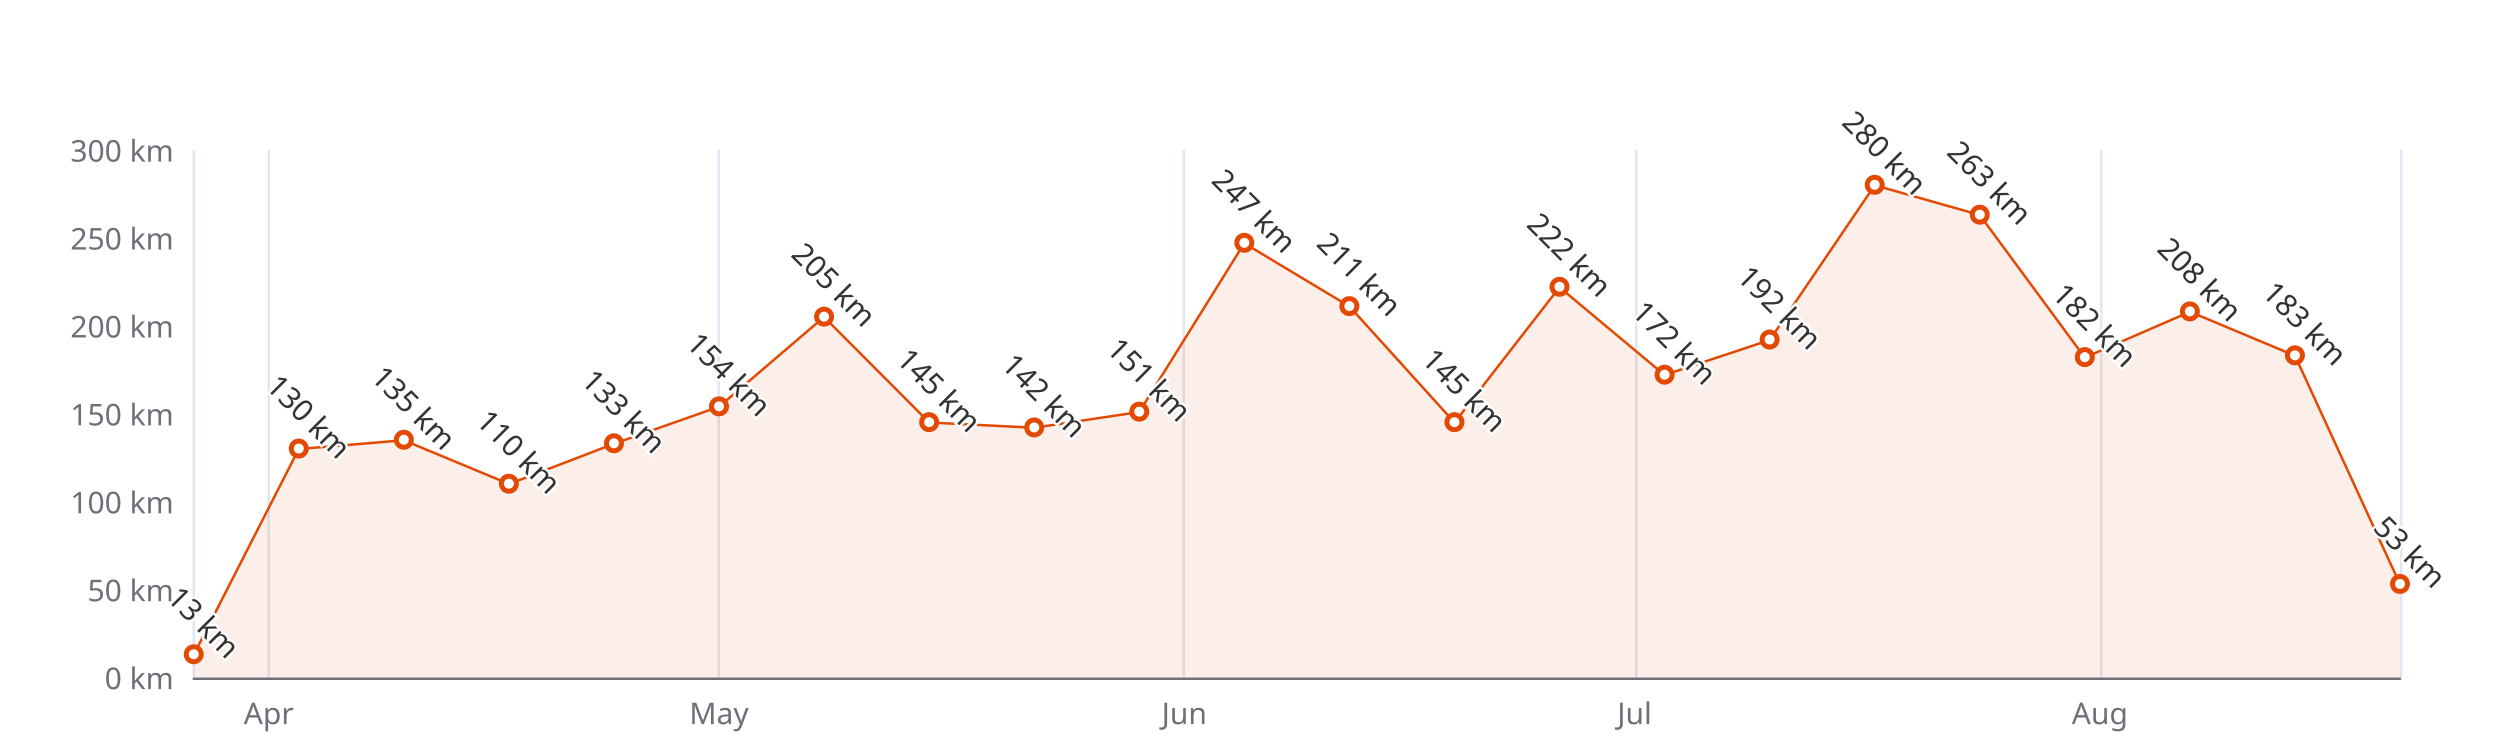
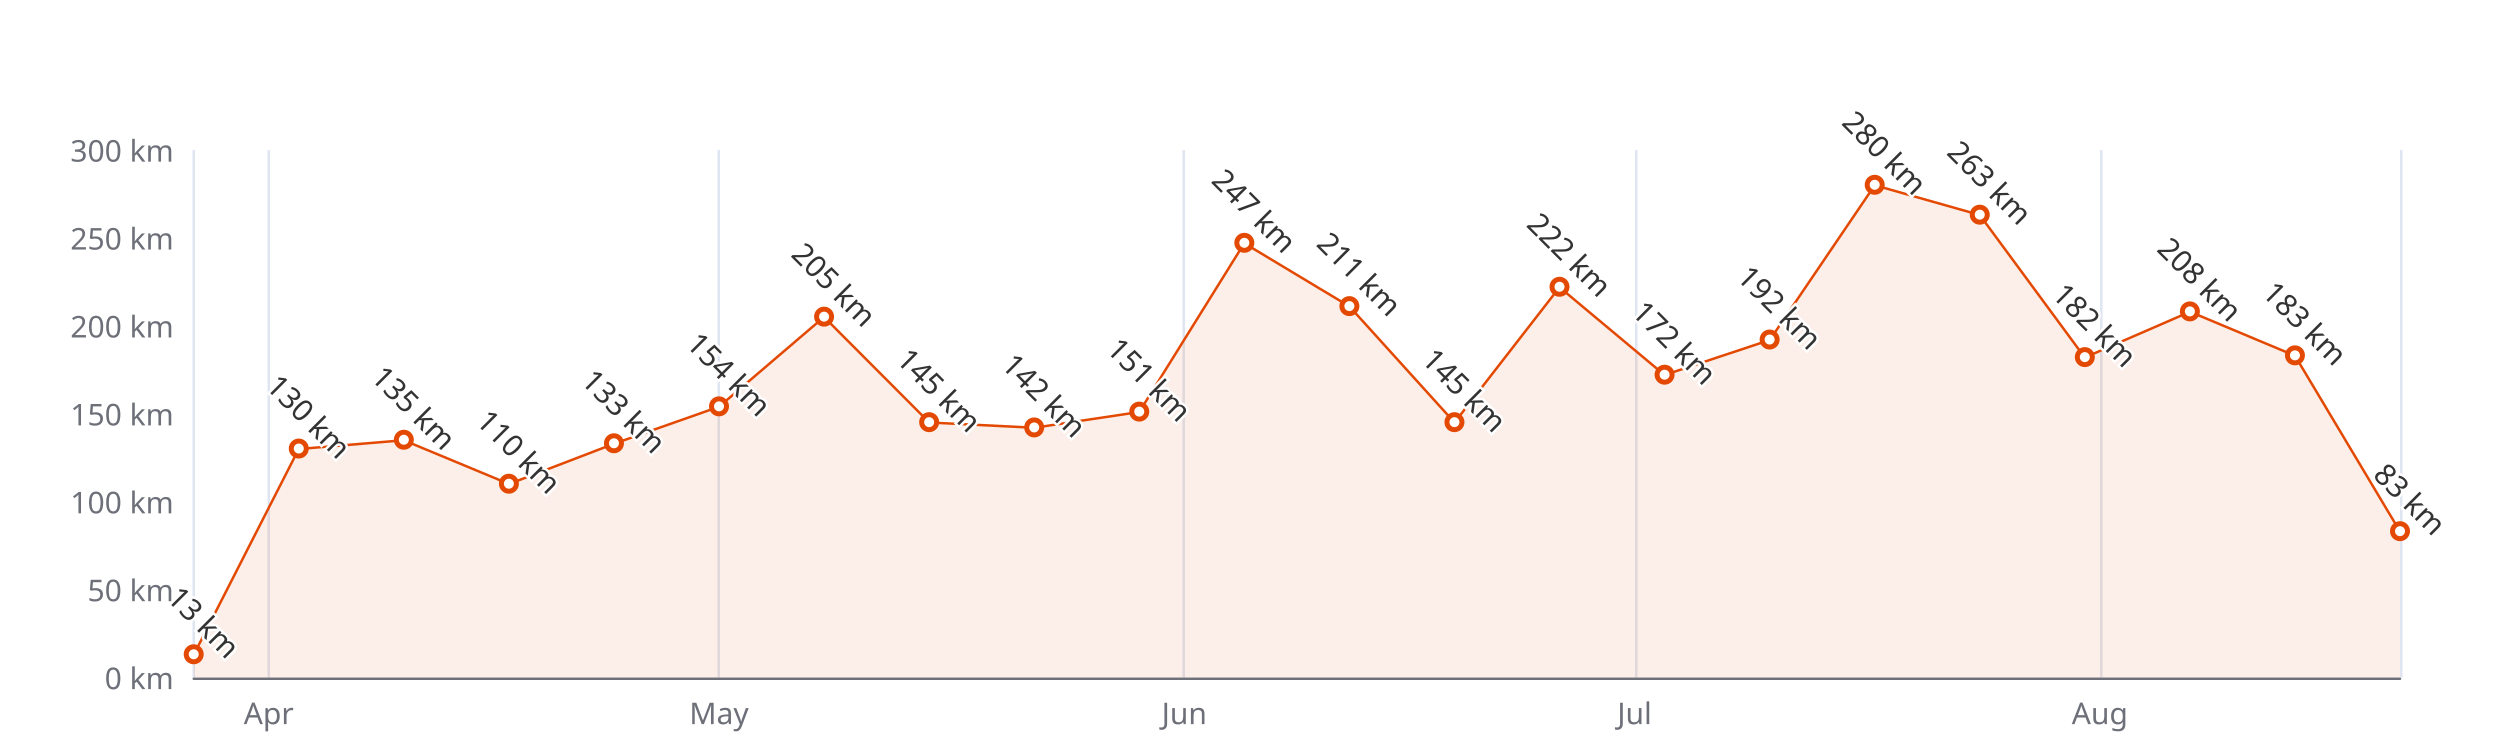
<svg xmlns="http://www.w3.org/2000/svg" width="1000" height="300" version="1.1" baseProfile="full" viewBox="0 0 1000 300">
  <rect width="1000" height="300" x="0" y="0" id="0" fill="#ffffff" />
  <path d="M77.5 60L77.5 271" fill="none" stroke="#E0E6F1" />
  <path d="M107.5 60L107.5 271" fill="none" stroke="#E0E6F1" />
  <path d="M287.5 60L287.5 271" fill="none" stroke="#E0E6F1" />
  <path d="M473.5 60L473.5 271" fill="none" stroke="#E0E6F1" />
  <path d="M654.5 60L654.5 271" fill="none" stroke="#E0E6F1" />
  <path d="M840.5 60L840.5 271" fill="none" stroke="#E0E6F1" />
  <path d="M960.5 60L960.5 271" fill="none" stroke="#E0E6F1" />
  <path d="M77.5 271.5L960 271.5" fill="none" stroke="#6E7079" stroke-linecap="round" />
  <text dominant-baseline="central" text-anchor="end" style="font-size:12px;font-family:sans-serif;" xml:space="preserve" transform="translate(69.48 271)" fill="#6E7079">0 km</text>
  <text dominant-baseline="central" text-anchor="end" style="font-size:12px;font-family:sans-serif;" xml:space="preserve" transform="translate(69.48 235.8333)" fill="#6E7079">50 km</text>
  <text dominant-baseline="central" text-anchor="end" style="font-size:12px;font-family:sans-serif;" xml:space="preserve" transform="translate(69.48 200.6667)" fill="#6E7079">100 km</text>
  <text dominant-baseline="central" text-anchor="end" style="font-size:12px;font-family:sans-serif;" xml:space="preserve" transform="translate(69.48 165.5)" fill="#6E7079">150 km</text>
  <text dominant-baseline="central" text-anchor="end" style="font-size:12px;font-family:sans-serif;" xml:space="preserve" transform="translate(69.48 130.3333)" fill="#6E7079">200 km</text>
  <text dominant-baseline="central" text-anchor="end" style="font-size:12px;font-family:sans-serif;" xml:space="preserve" transform="translate(69.48 95.1667)" fill="#6E7079">250 km</text>
  <text dominant-baseline="central" text-anchor="end" style="font-size:12px;font-family:sans-serif;" xml:space="preserve" transform="translate(69.48 60)" fill="#6E7079">300 km</text>
  <text dominant-baseline="central" text-anchor="middle" style="font: normal normal 12px sans-serif" y="6" transform="translate(107.4977 279)" fill="#6E7079">Apr</text>
  <text dominant-baseline="central" text-anchor="middle" style="font: normal normal 12px sans-serif" y="6" transform="translate(287.6038 279)" fill="#6E7079">May</text>
  <text dominant-baseline="central" text-anchor="middle" style="font: normal normal 12px sans-serif" y="6" transform="translate(473.7135 279)" fill="#6E7079">Jun</text>
  <text dominant-baseline="central" text-anchor="middle" style="font: normal normal 12px sans-serif" y="6" transform="translate(653.8196 279)" fill="#6E7079">Jul</text>
  <text dominant-baseline="central" text-anchor="middle" style="font: normal normal 12px sans-serif" y="6" transform="translate(839.9293 279)" fill="#6E7079">Aug</text>
  <g clip-path="url(#zr0-c0)">
-     <path d="M77.5 261.9L119.5 179.6L161.5 176.1L203.6 193.6L245.6 177.5L287.6 162.7L329.6 126.8L371.7 169L413.7 171.1L455.7 164.8L497.7 97.3L539.8 122.6L581.8 169L623.8 114.9L665.8 150L707.9 136L749.9 74.1L791.9 86L833.9 143L876 124.7L918 142.3L960 233.7L960 271L918 271L876 271L833.9 271L791.9 271L749.9 271L707.9 271L665.8 271L623.8 271L581.8 271L539.8 271L497.7 271L455.7 271L413.7 271L371.7 271L329.6 271L287.6 271L245.6 271L203.6 271L161.5 271L119.5 271L77.5 271Z" fill="rgb(227,73,2)" fill-opacity="0.09" />
-     <path d="M77.5 261.9L119.5 179.6L161.5 176.1L203.6 193.6L245.6 177.5L287.6 162.7L329.6 126.8L371.7 169L413.7 171.1L455.7 164.8L497.7 97.3L539.8 122.6L581.8 169L623.8 114.9L665.8 150L707.9 136L749.9 74.1L791.9 86L833.9 143L876 124.7L918 142.3L960 233.7" fill="none" stroke="#E34902" stroke-linejoin="bevel" />
+     <path d="M77.5 261.9L119.5 179.6L161.5 176.1L203.6 193.6L245.6 177.5L287.6 162.7L329.6 126.8L371.7 169L413.7 171.1L455.7 164.8L497.7 97.3L539.8 122.6L581.8 169L623.8 114.9L665.8 150L707.9 136L749.9 74.1L791.9 86L833.9 143L876 124.7L918 142.3L960 212.6L960 271L918 271L876 271L833.9 271L791.9 271L749.9 271L707.9 271L665.8 271L623.8 271L581.8 271L539.8 271L497.7 271L455.7 271L413.7 271L371.7 271L329.6 271L287.6 271L245.6 271L203.6 271L161.5 271L119.5 271L77.5 271Z" fill="rgb(227,73,2)" fill-opacity="0.09" />
+     <path d="M77.5 261.9L119.5 179.6L161.5 176.1L203.6 193.6L245.6 177.5L287.6 162.7L329.6 126.8L371.7 169L413.7 171.1L455.7 164.8L497.7 97.3L539.8 122.6L581.8 169L623.8 114.9L665.8 150L707.9 136L749.9 74.1L791.9 86L833.9 143L876 124.7L918 142.3L960 212.6" fill="none" stroke="#E34902" stroke-linejoin="bevel" />
  </g>
  <path d="M1 0A1 1 0 1 1 1 -0.1A1 1 0 0 1 1 0" transform="matrix(3,0,0,3,77.48,261.8567)" fill="#fff" stroke="#E34902" stroke-width="0.667" />
  <path d="M1 0A1 1 0 1 1 1 -0.1A1 1 0 0 1 1 0" transform="matrix(3,0,0,3,119.5048,179.5667)" fill="#fff" stroke="#E34902" stroke-width="0.667" />
  <path d="M1 0A1 1 0 1 1 1 -0.1A1 1 0 0 1 1 0" transform="matrix(3,0,0,3,161.5295,176.05)" fill="#fff" stroke="#E34902" stroke-width="0.667" />
  <path d="M1 0A1 1 0 1 1 1 -0.1A1 1 0 0 1 1 0" transform="matrix(3,0,0,3,203.5543,193.6333)" fill="#fff" stroke="#E34902" stroke-width="0.667" />
  <path d="M1 0A1 1 0 1 1 1 -0.1A1 1 0 0 1 1 0" transform="matrix(3,0,0,3,245.579,177.4567)" fill="#fff" stroke="#E34902" stroke-width="0.667" />
  <path d="M1 0A1 1 0 1 1 1 -0.1A1 1 0 0 1 1 0" transform="matrix(3,0,0,3,287.6038,162.6867)" fill="#fff" stroke="#E34902" stroke-width="0.667" />
  <path d="M1 0A1 1 0 1 1 1 -0.1A1 1 0 0 1 1 0" transform="matrix(3,0,0,3,329.6286,126.8167)" fill="#fff" stroke="#E34902" stroke-width="0.667" />
  <path d="M1 0A1 1 0 1 1 1 -0.1A1 1 0 0 1 1 0" transform="matrix(3,0,0,3,371.6533,169.0167)" fill="#fff" stroke="#E34902" stroke-width="0.667" />
  <path d="M1 0A1 1 0 1 1 1 -0.1A1 1 0 0 1 1 0" transform="matrix(3,0,0,3,413.6781,171.1267)" fill="#fff" stroke="#E34902" stroke-width="0.667" />
  <path d="M1 0A1 1 0 1 1 1 -0.1A1 1 0 0 1 1 0" transform="matrix(3,0,0,3,455.7029,164.7967)" fill="#fff" stroke="#E34902" stroke-width="0.667" />
  <path d="M1 0A1 1 0 1 1 1 -0.1A1 1 0 0 1 1 0" transform="matrix(3,0,0,3,497.7276,97.2767)" fill="#fff" stroke="#E34902" stroke-width="0.667" />
  <path d="M1 0A1 1 0 1 1 1 -0.1A1 1 0 0 1 1 0" transform="matrix(3,0,0,3,539.7524,122.5967)" fill="#fff" stroke="#E34902" stroke-width="0.667" />
  <path d="M1 0A1 1 0 1 1 1 -0.1A1 1 0 0 1 1 0" transform="matrix(3,0,0,3,581.7772,169.0167)" fill="#fff" stroke="#E34902" stroke-width="0.667" />
  <path d="M1 0A1 1 0 1 1 1 -0.1A1 1 0 0 1 1 0" transform="matrix(3,0,0,3,623.8019,114.86)" fill="#fff" stroke="#E34902" stroke-width="0.667" />
  <path d="M1 0A1 1 0 1 1 1 -0.1A1 1 0 0 1 1 0" transform="matrix(3,0,0,3,665.8267,150.0267)" fill="#fff" stroke="#E34902" stroke-width="0.667" />
  <path d="M1 0A1 1 0 1 1 1 -0.1A1 1 0 0 1 1 0" transform="matrix(3,0,0,3,707.8514,135.96)" fill="#fff" stroke="#E34902" stroke-width="0.667" />
  <path d="M1 0A1 1 0 1 1 1 -0.1A1 1 0 0 1 1 0" transform="matrix(3,0,0,3,749.8762,74.0667)" fill="#fff" stroke="#E34902" stroke-width="0.667" />
  <path d="M1 0A1 1 0 1 1 1 -0.1A1 1 0 0 1 1 0" transform="matrix(3,0,0,3,791.9009,86.0233)" fill="#fff" stroke="#E34902" stroke-width="0.667" />
  <path d="M1 0A1 1 0 1 1 1 -0.1A1 1 0 0 1 1 0" transform="matrix(3,0,0,3,833.9257,142.9933)" fill="#fff" stroke="#E34902" stroke-width="0.667" />
  <path d="M1 0A1 1 0 1 1 1 -0.1A1 1 0 0 1 1 0" transform="matrix(3,0,0,3,875.9505,124.7067)" fill="#fff" stroke="#E34902" stroke-width="0.667" />
  <path d="M1 0A1 1 0 1 1 1 -0.1A1 1 0 0 1 1 0" transform="matrix(3,0,0,3,917.9752,142.29)" fill="#fff" stroke="#E34902" stroke-width="0.667" />
-   <path d="M1 0A1 1 0 1 1 1 -0.1A1 1 0 0 1 1 0" transform="matrix(3,0,0,3,960,233.7233)" fill="#fff" stroke="#E34902" stroke-width="0.667" />
+   <path d="M1 0A1 1 0 1 1 1 -0.1A1 1 0 0 1 1 0" transform="matrix(3,0,0,3,960,212.6233)" fill="#fff" stroke="#E34902" stroke-width="0.667" />
  <text dominant-baseline="central" text-anchor="middle" style="font-size:12px;font-family:sans-serif;" xml:space="preserve" y="-6" transform="matrix(0.707,0.707,-0.707,0.707,77.48,252.8567)" fill="#333" stroke="rgb(255,255,255)" stroke-width="2" paint-order="stroke" stroke-miterlimit="2">13 km</text>
  <text dominant-baseline="central" text-anchor="middle" style="font-size:12px;font-family:sans-serif;" xml:space="preserve" y="-6" transform="matrix(0.707,0.707,-0.707,0.707,119.5048,170.5667)" fill="#333" stroke="rgb(255,255,255)" stroke-width="2" paint-order="stroke" stroke-miterlimit="2">130 km</text>
  <text dominant-baseline="central" text-anchor="middle" style="font-size:12px;font-family:sans-serif;" xml:space="preserve" y="-6" transform="matrix(0.707,0.707,-0.707,0.707,161.5295,167.05)" fill="#333" stroke="rgb(255,255,255)" stroke-width="2" paint-order="stroke" stroke-miterlimit="2">135 km</text>
  <text dominant-baseline="central" text-anchor="middle" style="font-size:12px;font-family:sans-serif;" xml:space="preserve" y="-6" transform="matrix(0.707,0.707,-0.707,0.707,203.5543,184.6333)" fill="#333" stroke="rgb(255,255,255)" stroke-width="2" paint-order="stroke" stroke-miterlimit="2">110 km</text>
  <text dominant-baseline="central" text-anchor="middle" style="font-size:12px;font-family:sans-serif;" xml:space="preserve" y="-6" transform="matrix(0.707,0.707,-0.707,0.707,245.579,168.4567)" fill="#333" stroke="rgb(255,255,255)" stroke-width="2" paint-order="stroke" stroke-miterlimit="2">133 km</text>
  <text dominant-baseline="central" text-anchor="middle" style="font-size:12px;font-family:sans-serif;" xml:space="preserve" y="-6" transform="matrix(0.707,0.707,-0.707,0.707,287.6038,153.6867)" fill="#333" stroke="rgb(255,255,255)" stroke-width="2" paint-order="stroke" stroke-miterlimit="2">154 km</text>
  <text dominant-baseline="central" text-anchor="middle" style="font-size:12px;font-family:sans-serif;" xml:space="preserve" y="-6" transform="matrix(0.707,0.707,-0.707,0.707,329.6286,117.8167)" fill="#333" stroke="rgb(255,255,255)" stroke-width="2" paint-order="stroke" stroke-miterlimit="2">205 km</text>
  <text dominant-baseline="central" text-anchor="middle" style="font-size:12px;font-family:sans-serif;" xml:space="preserve" y="-6" transform="matrix(0.707,0.707,-0.707,0.707,371.6533,160.0167)" fill="#333" stroke="rgb(255,255,255)" stroke-width="2" paint-order="stroke" stroke-miterlimit="2">145 km</text>
  <text dominant-baseline="central" text-anchor="middle" style="font-size:12px;font-family:sans-serif;" xml:space="preserve" y="-6" transform="matrix(0.707,0.707,-0.707,0.707,413.6781,162.1267)" fill="#333" stroke="rgb(255,255,255)" stroke-width="2" paint-order="stroke" stroke-miterlimit="2">142 km</text>
  <text dominant-baseline="central" text-anchor="middle" style="font-size:12px;font-family:sans-serif;" xml:space="preserve" y="-6" transform="matrix(0.707,0.707,-0.707,0.707,455.7029,155.7967)" fill="#333" stroke="rgb(255,255,255)" stroke-width="2" paint-order="stroke" stroke-miterlimit="2">151 km</text>
  <text dominant-baseline="central" text-anchor="middle" style="font-size:12px;font-family:sans-serif;" xml:space="preserve" y="-6" transform="matrix(0.707,0.707,-0.707,0.707,497.7276,88.2767)" fill="#333" stroke="rgb(255,255,255)" stroke-width="2" paint-order="stroke" stroke-miterlimit="2">247 km</text>
  <text dominant-baseline="central" text-anchor="middle" style="font-size:12px;font-family:sans-serif;" xml:space="preserve" y="-6" transform="matrix(0.707,0.707,-0.707,0.707,539.7524,113.5967)" fill="#333" stroke="rgb(255,255,255)" stroke-width="2" paint-order="stroke" stroke-miterlimit="2">211 km</text>
  <text dominant-baseline="central" text-anchor="middle" style="font-size:12px;font-family:sans-serif;" xml:space="preserve" y="-6" transform="matrix(0.707,0.707,-0.707,0.707,581.7772,160.0167)" fill="#333" stroke="rgb(255,255,255)" stroke-width="2" paint-order="stroke" stroke-miterlimit="2">145 km</text>
  <text dominant-baseline="central" text-anchor="middle" style="font-size:12px;font-family:sans-serif;" xml:space="preserve" y="-6" transform="matrix(0.707,0.707,-0.707,0.707,623.8019,105.86)" fill="#333" stroke="rgb(255,255,255)" stroke-width="2" paint-order="stroke" stroke-miterlimit="2">222 km</text>
  <text dominant-baseline="central" text-anchor="middle" style="font-size:12px;font-family:sans-serif;" xml:space="preserve" y="-6" transform="matrix(0.707,0.707,-0.707,0.707,665.8267,141.0267)" fill="#333" stroke="rgb(255,255,255)" stroke-width="2" paint-order="stroke" stroke-miterlimit="2">172 km</text>
  <text dominant-baseline="central" text-anchor="middle" style="font-size:12px;font-family:sans-serif;" xml:space="preserve" y="-6" transform="matrix(0.707,0.707,-0.707,0.707,707.8514,126.96)" fill="#333" stroke="rgb(255,255,255)" stroke-width="2" paint-order="stroke" stroke-miterlimit="2">192 km</text>
  <text dominant-baseline="central" text-anchor="middle" style="font-size:12px;font-family:sans-serif;" xml:space="preserve" y="-6" transform="matrix(0.707,0.707,-0.707,0.707,749.8762,65.0667)" fill="#333" stroke="rgb(255,255,255)" stroke-width="2" paint-order="stroke" stroke-miterlimit="2">280 km</text>
  <text dominant-baseline="central" text-anchor="middle" style="font-size:12px;font-family:sans-serif;" xml:space="preserve" y="-6" transform="matrix(0.707,0.707,-0.707,0.707,791.9009,77.0233)" fill="#333" stroke="rgb(255,255,255)" stroke-width="2" paint-order="stroke" stroke-miterlimit="2">263 km</text>
  <text dominant-baseline="central" text-anchor="middle" style="font-size:12px;font-family:sans-serif;" xml:space="preserve" y="-6" transform="matrix(0.707,0.707,-0.707,0.707,833.9257,133.9933)" fill="#333" stroke="rgb(255,255,255)" stroke-width="2" paint-order="stroke" stroke-miterlimit="2">182 km</text>
  <text dominant-baseline="central" text-anchor="middle" style="font-size:12px;font-family:sans-serif;" xml:space="preserve" y="-6" transform="matrix(0.707,0.707,-0.707,0.707,875.9505,115.7067)" fill="#333" stroke="rgb(255,255,255)" stroke-width="2" paint-order="stroke" stroke-miterlimit="2">208 km</text>
  <text dominant-baseline="central" text-anchor="middle" style="font-size:12px;font-family:sans-serif;" xml:space="preserve" y="-6" transform="matrix(0.707,0.707,-0.707,0.707,917.9752,133.29)" fill="#333" stroke="rgb(255,255,255)" stroke-width="2" paint-order="stroke" stroke-miterlimit="2">183 km</text>
-   <text dominant-baseline="central" text-anchor="middle" style="font-size:12px;font-family:sans-serif;" xml:space="preserve" y="-6" transform="matrix(0.707,0.707,-0.707,0.707,960,224.7233)" fill="#333" stroke="rgb(255,255,255)" stroke-width="2" paint-order="stroke" stroke-miterlimit="2">53 km</text>
+   <text dominant-baseline="central" text-anchor="middle" style="font-size:12px;font-family:sans-serif;" xml:space="preserve" y="-6" transform="matrix(0.707,0.707,-0.707,0.707,960,203.6233)" fill="#333" stroke="rgb(255,255,255)" stroke-width="2" paint-order="stroke" stroke-miterlimit="2">83 km</text>
  <defs>
    <clipPath id="zr0-c0">
      <path d="M76 59.5l884 0l0 212l-884 0Z" fill="#000" />
    </clipPath>
  </defs>
</svg>
